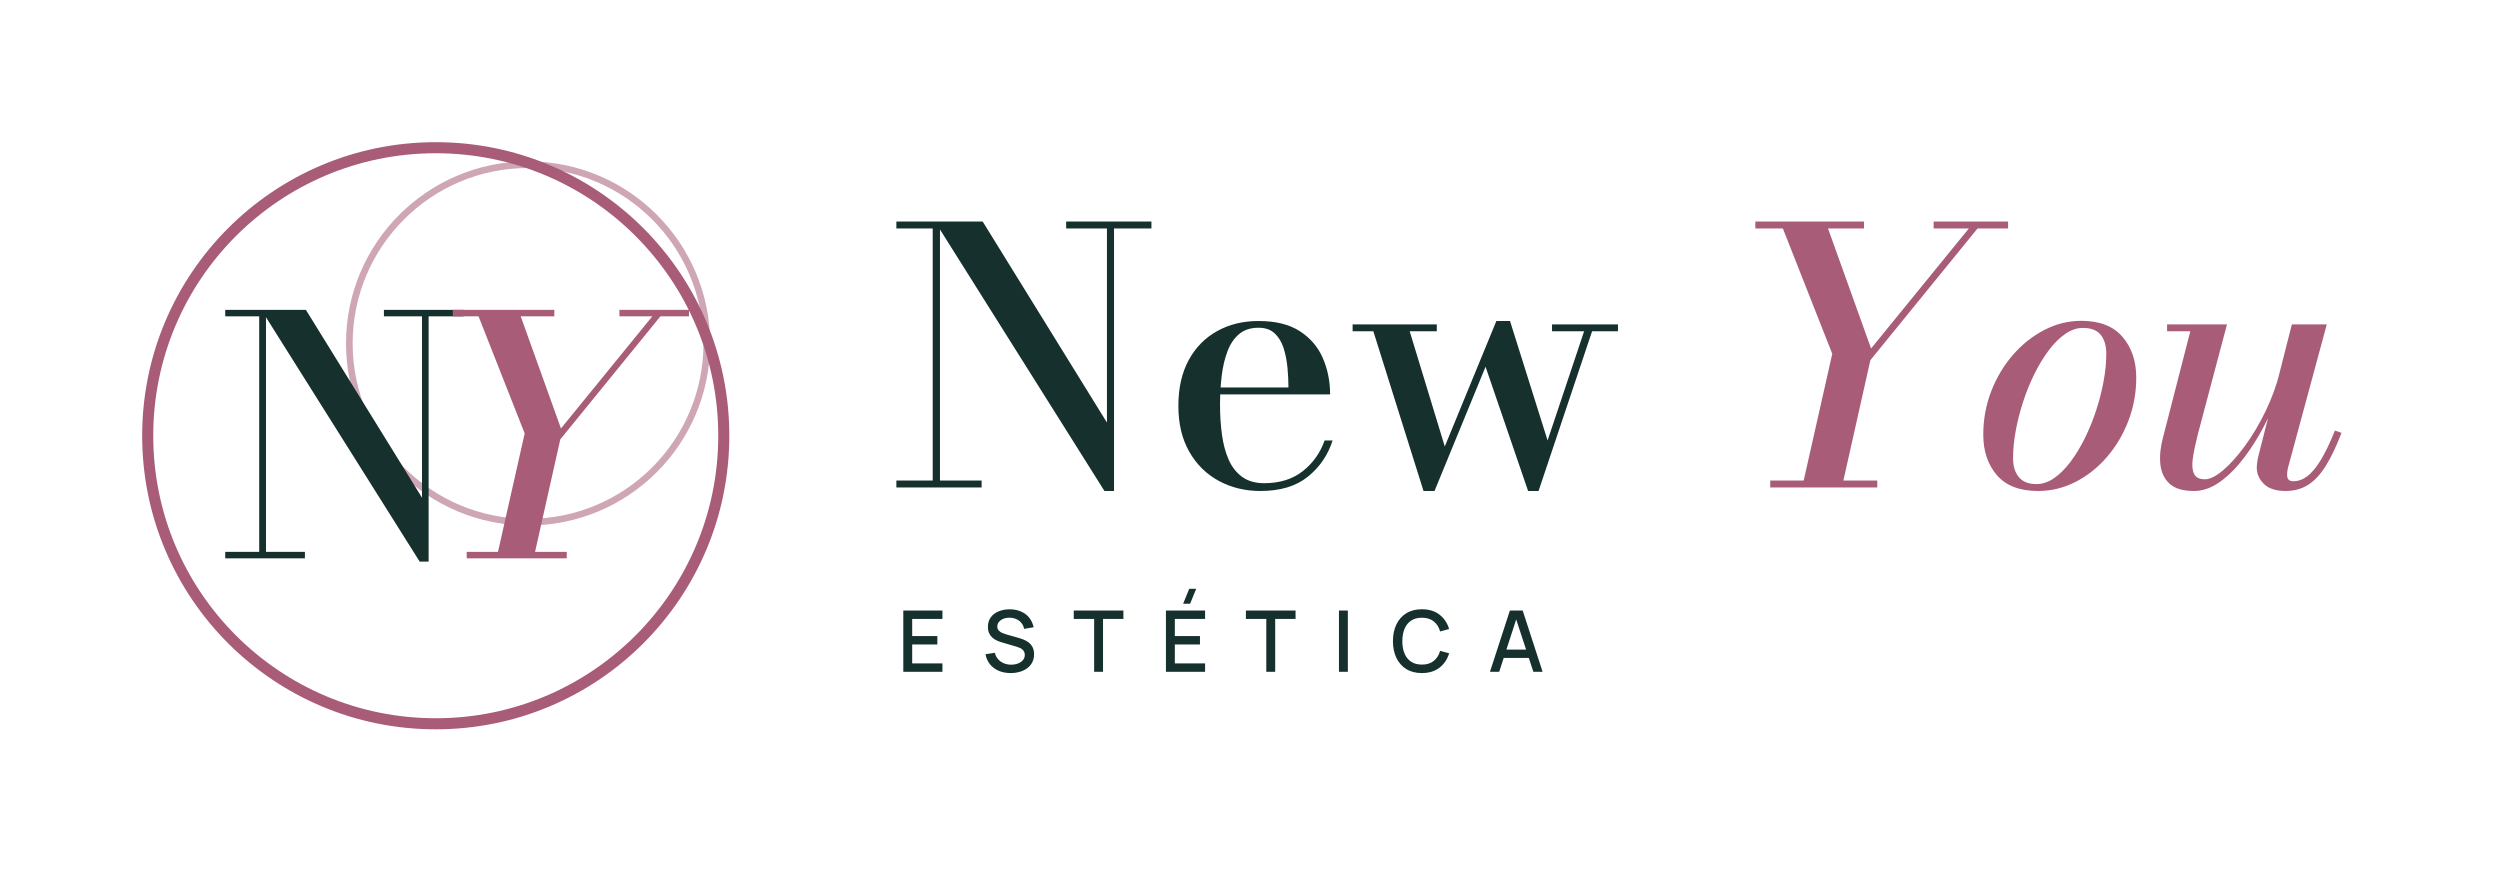
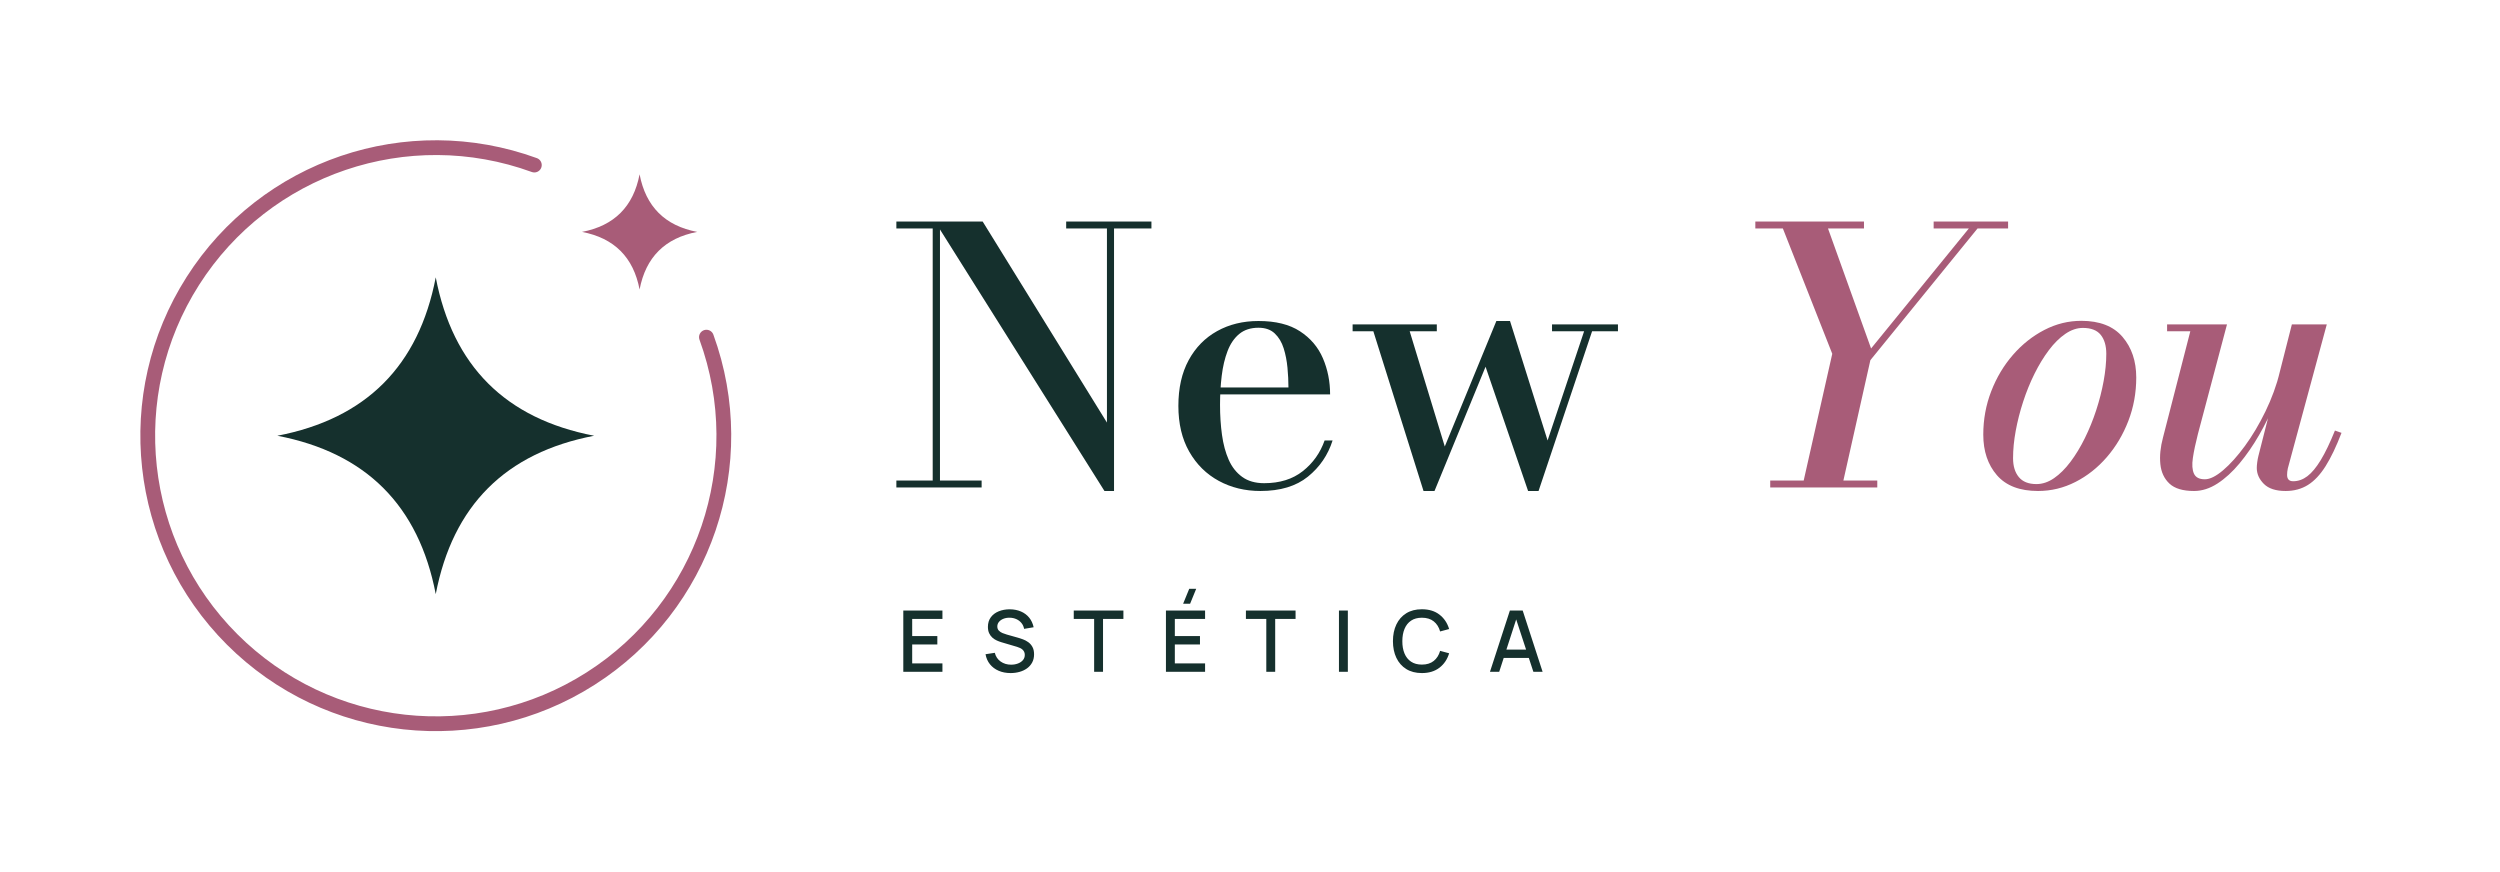
<svg xmlns="http://www.w3.org/2000/svg" viewBox="0 0 677 236" width="677" height="236">
-   <circle cx="118.0" cy="118.0" r="78.0" fill="none" stroke="#A85C78" stroke-width="3" />
-   <circle cx="143.0" cy="93.0" r="48.4" fill="none" stroke="#A85C78" stroke-width="1.80" opacity=".55" />
-   <path d="M72.029 83.914V149.44H82.569V151.189H60.996V149.44H70.19V85.663H60.996V83.914ZM125.535 83.914V85.663H116.071V152.086H113.65L70.773 83.914H82.838L114.277 134.774V85.663H103.962V83.914Z" fill="#15302D" />
-   <path d="M134.46 151.189 142.084 117.372 128.899 83.914H140.38L151.907 116.027L177.92 84.093H180.117L151.727 118.987L144.506 151.189ZM126.387 151.189V149.44H153.476V151.189ZM122.62 85.663V83.914H150.113V85.663ZM167.739 85.663V83.914H186.576V85.663Z" fill="#A85C78" />
+   <path d="M191.3,91.3 A78,78 0 1 1 144.7,44.7" fill="none" stroke="#A85C78" stroke-width="4" stroke-linecap="round" />
+   <path d="M173.2,47.2 Q175.7,60.3 188.8,62.8 Q175.7,65.3 173.2,78.4 Q170.7,65.3 157.6,62.8 Q170.7,60.3 173.2,47.2Z" fill="#A85C78" />
+   <path d="M118.0,75.1 Q124.9,111.1 160.9,118.0 Q124.9,124.9 118.0,160.9 Q111.1,124.9 75.1,118.0 Q111.1,111.1 118.0,75.1Z" fill="#15302D" />
  <path d="M254.544 60.0V130.128H265.824V132.0H242.736V130.128H252.576V61.872H242.736V60.0ZM311.808 60.0V61.872H301.68V132.96H299.088L253.2 60.0H266.112L299.76 114.432V61.872H288.72V60.0ZM341.328 132.96Q335.088 132.96 330.048 130.224Q325.008 127.488 322.056 122.328Q319.104 117.168 319.104 109.92Q319.104 102.672 321.888 97.536Q324.672 92.4 329.592 89.664Q334.512 86.928 340.8 86.928Q347.76 86.928 352.032 89.712Q356.304 92.496 358.248 97.032Q360.192 101.568 360.192 106.8H325.584V104.928H348.912Q348.912 102.384 348.648 99.576Q348.384 96.768 347.616 94.32Q346.848 91.872 345.216 90.312Q343.584 88.752 340.8 88.752Q337.632 88.752 335.592 90.432Q333.552 92.112 332.424 95.064Q331.296 98.016 330.84 101.76Q330.384 105.504 330.384 109.632Q330.384 113.904 330.912 117.744Q331.44 121.584 332.736 124.512Q334.032 127.44 336.384 129.144Q338.736 130.848 342.336 130.848Q348.672 130.848 352.8 127.584Q356.928 124.32 358.704 119.28H360.864Q358.992 125.184 354.192 129.072Q349.392 132.96 341.328 132.96ZM438.144 87.84V89.712H431.136L416.64 132.96H413.808L402.288 99.312L388.464 132.96H385.488L371.904 89.712H366.288V87.84H389.088V89.712H381.744L391.248 120.912L405.216 86.928H408.912L419.088 119.28L428.976 89.712H420.288V87.84Z" fill="#15302D" />
  <path d="M488.016 132.0 496.176 95.808 482.064 60.0H494.352L506.688 94.368L534.528 60.192H536.88L506.496 97.536L498.768 132.0ZM479.376 132.0V130.128H508.368V132.0ZM475.344 61.872V60.0H504.768V61.872ZM523.632 61.872V60.0H543.792V61.872ZM551.904 132.96Q544.464 132.96 540.768 128.688Q537.072 124.416 537.072 117.696Q537.072 111.504 539.232 105.936Q541.392 100.368 545.112 96.096Q548.832 91.824 553.608 89.352Q558.384 86.88 563.616 86.88Q571.056 86.88 574.776 91.224Q578.496 95.568 578.496 102.24Q578.496 108.432 576.36 113.976Q574.224 119.52 570.528 123.792Q566.832 128.064 562.032 130.512Q557.232 132.96 551.904 132.96ZM551.472 131.088Q553.92 131.088 556.248 129.48Q558.576 127.872 560.688 125.064Q562.8 122.256 564.576 118.656Q566.352 115.056 567.648 111.096Q568.944 107.136 569.664 103.2Q570.384 99.264 570.384 95.808Q570.384 92.544 568.872 90.672Q567.36 88.8 564.048 88.8Q561.648 88.8 559.296 90.408Q556.944 92.016 554.832 94.824Q552.72 97.632 550.944 101.208Q549.168 104.784 547.872 108.768Q546.576 112.752 545.856 116.664Q545.136 120.576 545.136 124.08Q545.136 127.296 546.696 129.192Q548.256 131.088 551.472 131.088ZM594.144 132.96Q589.632 132.96 587.496 130.968Q585.36 128.976 585.024 125.688Q584.688 122.4 585.744 118.464L593.136 89.712H586.848V87.84H603.072L595.2 117.504Q594.24 121.248 593.832 123.984Q593.424 126.72 594.12 128.256Q594.816 129.792 597.072 129.792Q599.136 129.792 602.016 127.344Q604.896 124.896 607.92 120.768Q610.944 116.64 613.488 111.408Q616.032 106.176 617.424 100.608H618.864Q617.856 104.64 616.032 109.104Q614.208 113.568 611.76 117.816Q609.312 122.064 606.456 125.496Q603.6 128.928 600.48 130.944Q597.36 132.96 594.144 132.96ZM618.96 132.96Q614.976 132.96 613.056 131.04Q611.136 129.12 611.136 126.72Q611.136 126.096 611.256 125.184Q611.376 124.272 611.568 123.504L620.64 87.84H630.096L619.536 126.864Q619.44 127.296 619.392 127.752Q619.344 128.208 619.344 128.592Q619.344 130.32 620.976 130.32Q623.04 130.32 624.84 128.952Q626.64 127.584 628.464 124.584Q630.288 121.584 632.304 116.592L634.08 117.216Q631.968 122.736 629.784 126.216Q627.6 129.696 624.984 131.328Q622.368 132.96 618.96 132.96Z" fill="#A85C78" />
  <path d="M244.613 181.92V165.331H255.211V167.601H247.02V172.255H253.829V174.524H247.02V179.651H255.211V181.92ZM273.666 182.266Q271.881 182.266 270.446 181.649Q269.012 181.033 268.085 179.887Q267.157 178.74 266.881 177.162L269.392 176.782Q269.772 178.303 270.982 179.149Q272.192 179.996 273.804 179.996Q274.807 179.996 275.648 179.679Q276.489 179.363 277.001 178.769Q277.514 178.176 277.514 177.347Q277.514 176.897 277.358 176.552Q277.203 176.206 276.932 175.947Q276.661 175.688 276.276 175.498Q275.89 175.308 275.429 175.169L271.178 173.914Q270.556 173.729 269.911 173.436Q269.266 173.142 268.73 172.664Q268.194 172.186 267.86 171.477Q267.526 170.769 267.526 169.755Q267.526 168.223 268.315 167.157Q269.104 166.092 270.452 165.544Q271.8 164.997 273.47 164.997Q275.152 165.02 276.483 165.596Q277.813 166.172 278.695 167.249Q279.576 168.326 279.91 169.859L277.33 170.296Q277.157 169.363 276.592 168.689Q276.028 168.015 275.21 167.652Q274.392 167.29 273.436 167.278Q272.514 167.255 271.748 167.555Q270.982 167.854 270.527 168.396Q270.072 168.937 270.072 169.64Q270.072 170.331 270.475 170.757Q270.878 171.183 271.472 171.431Q272.065 171.679 272.652 171.84L275.717 172.704Q276.293 172.865 277.024 173.136Q277.756 173.407 278.441 173.891Q279.127 174.374 279.576 175.175Q280.025 175.976 280.025 177.185Q280.025 178.441 279.518 179.391Q279.012 180.342 278.13 180.981Q277.249 181.62 276.097 181.943Q274.945 182.266 273.666 182.266ZM296.292 181.92V167.601H290.773V165.331H304.217V167.601H298.699V181.92ZM322.281 163.488H320.391L322.039 159.456H323.928ZM315.737 181.92V165.331H326.336V167.601H318.145V172.255H324.953V174.524H318.145V179.651H326.336V181.92ZM342.913 181.92V167.601H337.395V165.331H350.839V167.601H345.321V181.92ZM362.589 181.92V165.331H364.997V181.92ZM385.053 182.266Q382.565 182.266 380.814 181.177Q379.063 180.088 378.135 178.141Q377.208 176.195 377.208 173.626Q377.208 171.057 378.135 169.11Q379.063 167.163 380.814 166.074Q382.565 164.986 385.053 164.986Q387.922 164.986 389.805 166.437Q391.689 167.889 392.426 170.342L389.984 170.999Q389.5 169.26 388.261 168.269Q387.023 167.278 385.053 167.278Q383.291 167.278 382.116 168.073Q380.94 168.868 380.347 170.296Q379.754 171.725 379.754 173.626Q379.742 175.526 380.336 176.955Q380.929 178.383 382.11 179.178Q383.291 179.973 385.053 179.973Q387.023 179.973 388.261 178.977Q389.5 177.98 389.984 176.252L392.426 176.909Q391.689 179.363 389.805 180.814Q387.922 182.266 385.053 182.266ZM403.485 181.92 408.876 165.331H412.344L417.735 181.92H415.236L410.27 166.783H410.892L405.985 181.92ZM406.284 178.176V175.918H414.948V178.176Z" fill="#15302D" />
</svg>
